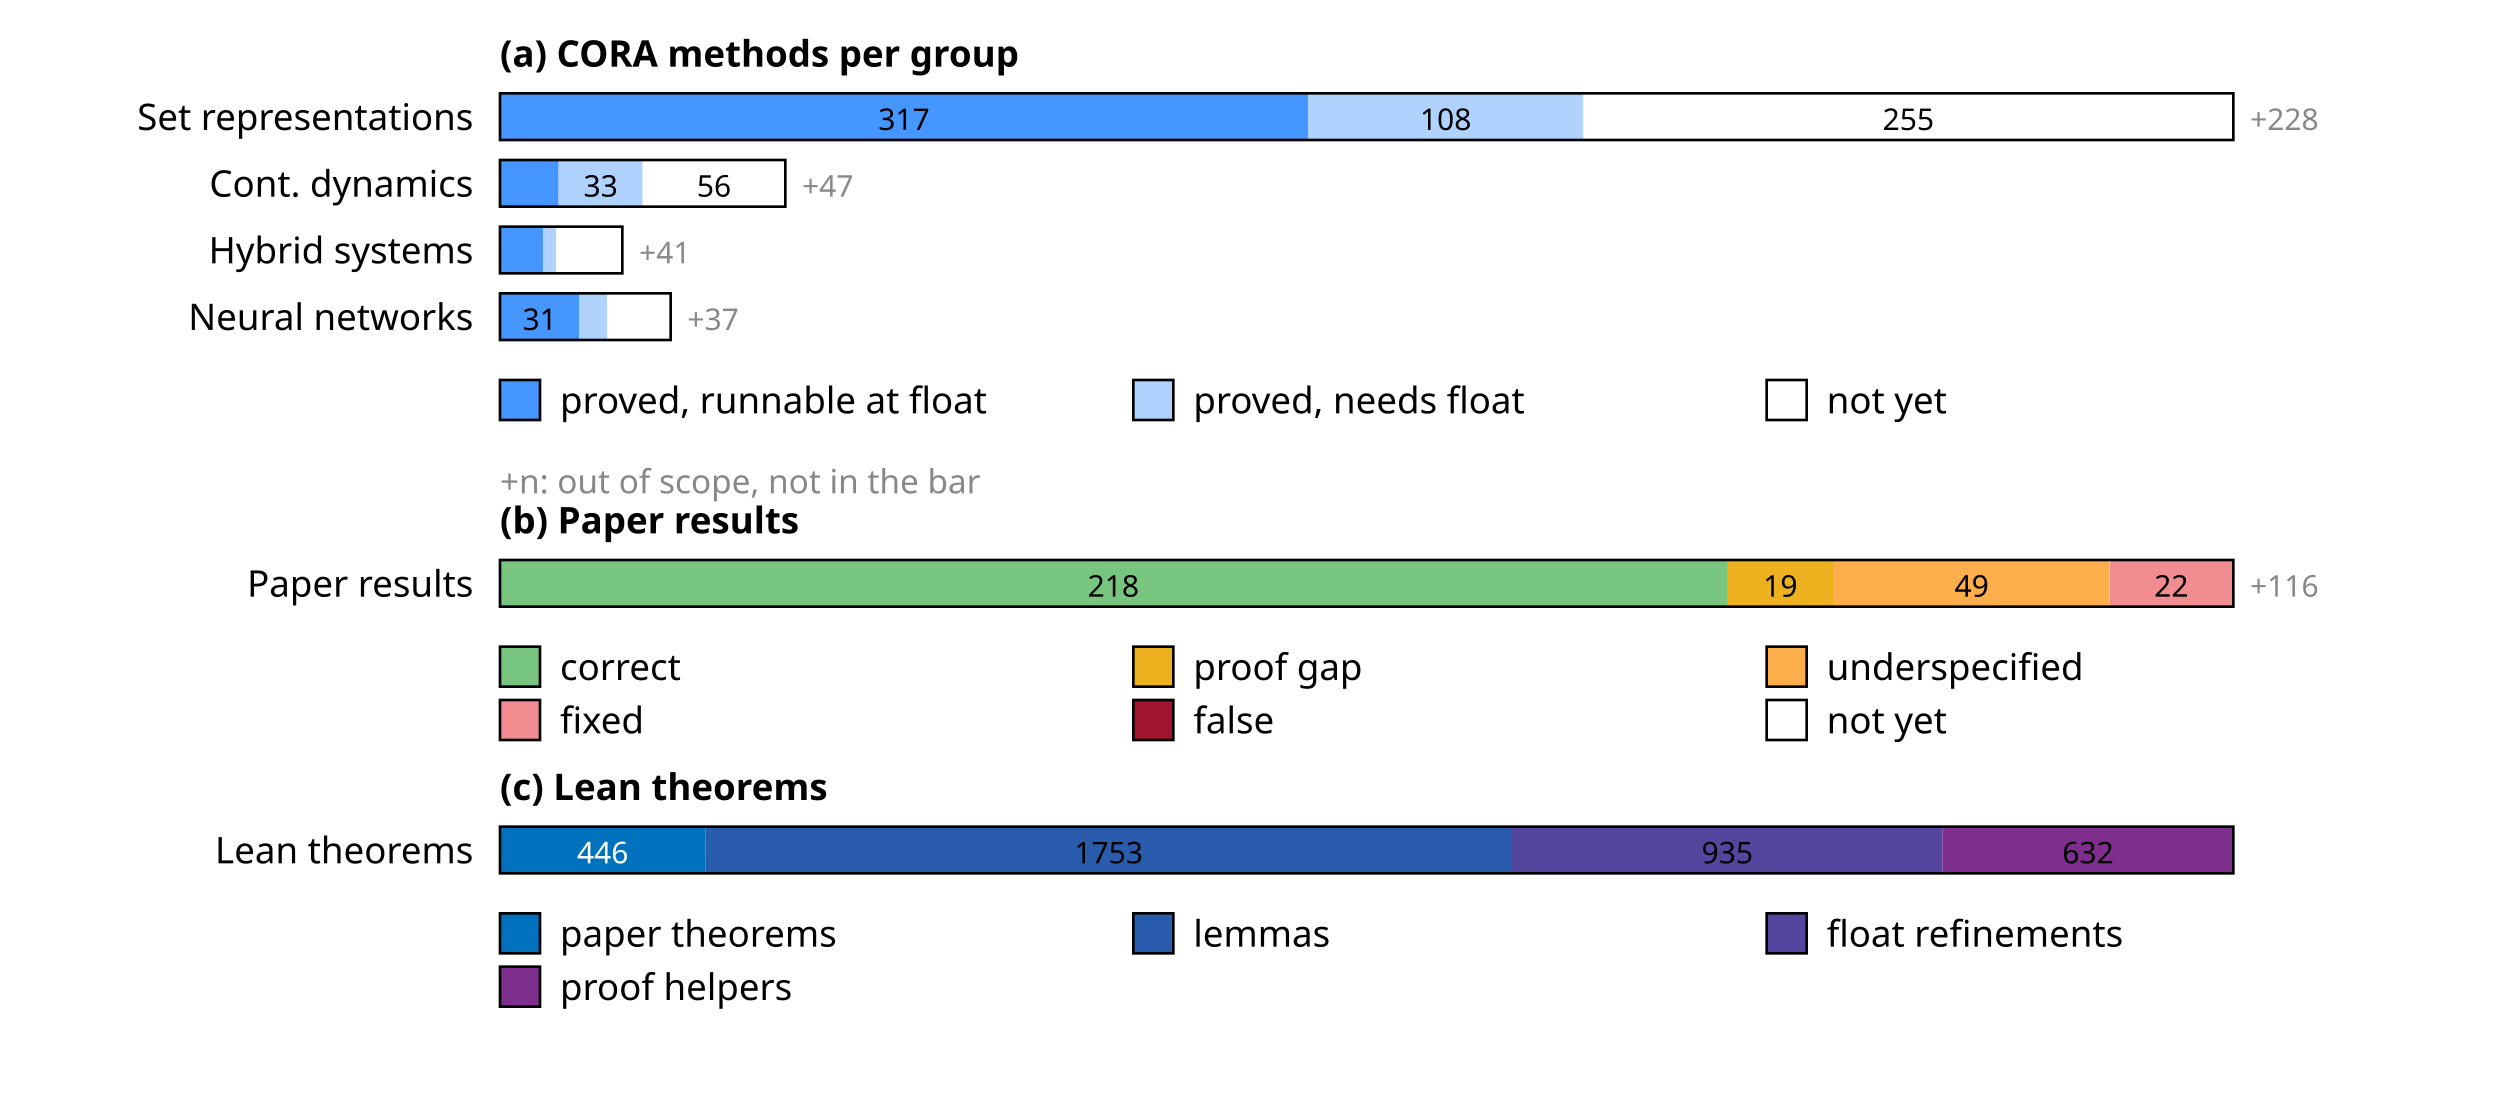
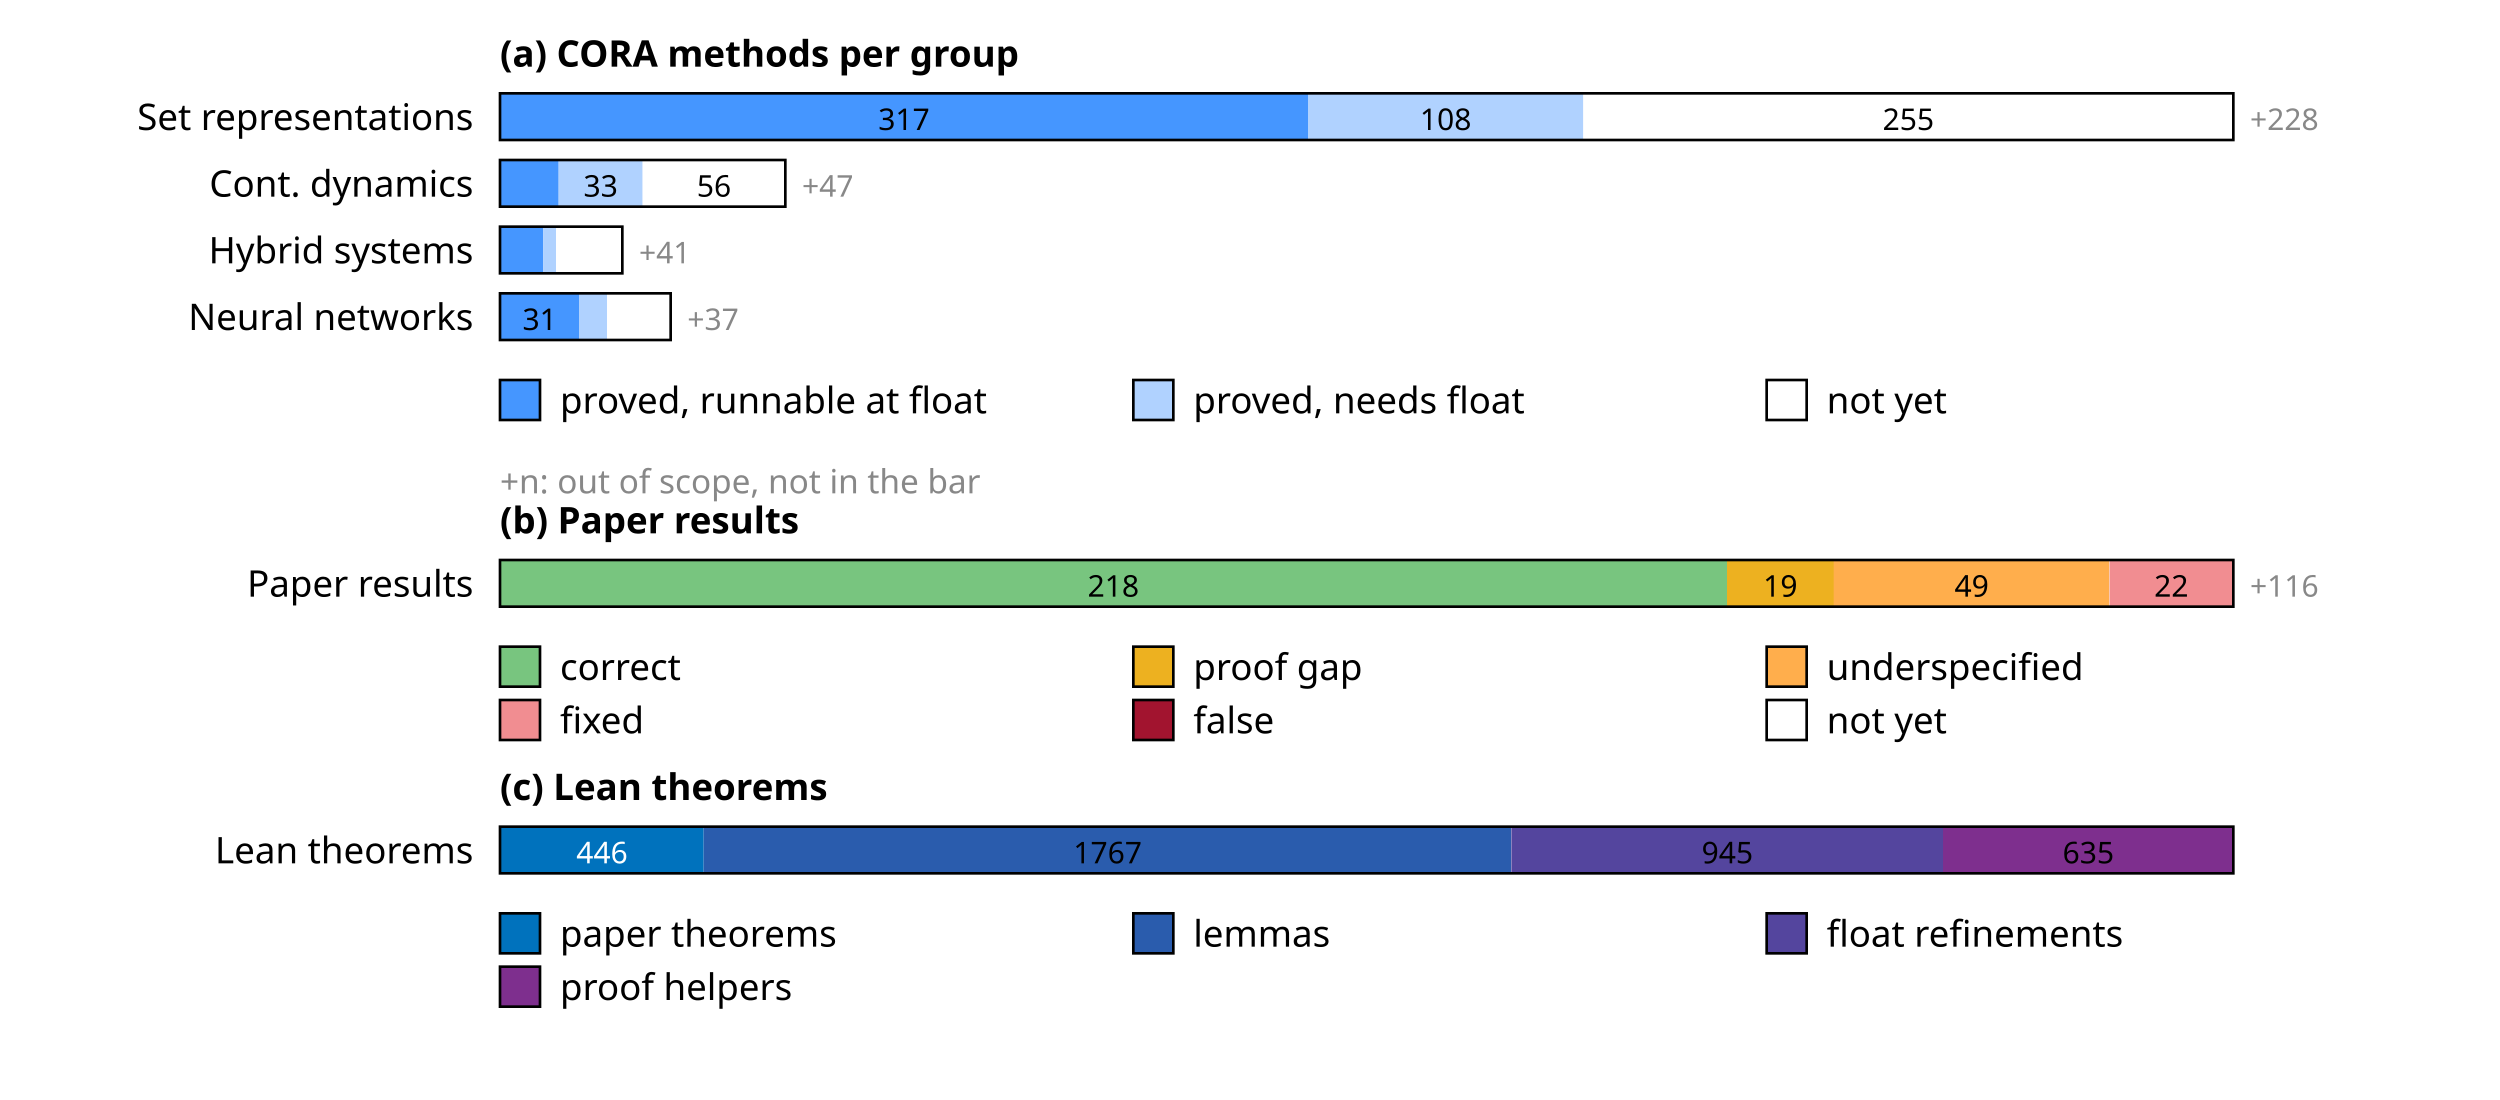
<svg xmlns="http://www.w3.org/2000/svg" width="750" height="330" font-family="sans-serif" font-size="11">
  <rect width="100%" height="100%" fill="white" />
  <text x="150" y="20" font-weight="bold">(a) CORA methods per group</text>
  <text x="142" y="39" text-anchor="end">Set representations</text>
  <rect x="150.0" y="28" width="242.4" height="14" fill="rgb(69,150,255)" />
  <text x="271.2" y="39" text-anchor="middle" font-size="9" fill="#000">317</text>
  <rect x="392.4" y="28" width="82.6" height="14" fill="rgb(176,210,255)" />
  <text x="433.7" y="39" text-anchor="middle" font-size="9" fill="#000">108</text>
  <rect x="475.0" y="28" width="195.0" height="14" fill="rgb(255,255,255)" />
  <text x="572.5" y="39" text-anchor="middle" font-size="9" fill="#000">255</text>
  <rect x="150" y="28" width="520.0" height="14" fill="none" stroke="#000" stroke-width="0.8" />
  <text x="675.0" y="39" font-size="9" fill="#888">+228</text>
  <text x="142" y="59" text-anchor="end">Cont. dynamics</text>
  <rect x="150.0" y="48" width="17.6" height="14" fill="rgb(69,150,255)" />
  <rect x="167.6" y="48" width="25.2" height="14" fill="rgb(176,210,255)" />
  <text x="180.2" y="59" text-anchor="middle" font-size="9" fill="#000">33</text>
  <rect x="192.8" y="48" width="42.8" height="14" fill="rgb(255,255,255)" />
  <text x="214.2" y="59" text-anchor="middle" font-size="9" fill="#000">56</text>
  <rect x="150" y="48" width="85.6" height="14" fill="none" stroke="#000" stroke-width="0.8" />
  <text x="240.6" y="59" font-size="9" fill="#888">+47</text>
  <text x="142" y="79" text-anchor="end">Hybrid systems</text>
  <rect x="150.0" y="68" width="13.0" height="14" fill="rgb(69,150,255)" />
  <rect x="163.0" y="68" width="3.8" height="14" fill="rgb(176,210,255)" />
  <rect x="166.8" y="68" width="19.9" height="14" fill="rgb(255,255,255)" />
  <rect x="150" y="68" width="36.7" height="14" fill="none" stroke="#000" stroke-width="0.8" />
  <text x="191.7" y="79" font-size="9" fill="#888">+41</text>
  <text x="142" y="99" text-anchor="end">Neural networks</text>
  <rect x="150.0" y="88" width="23.7" height="14" fill="rgb(69,150,255)" />
  <text x="161.9" y="99" text-anchor="middle" font-size="9" fill="#000">31</text>
  <rect x="173.7" y="88" width="8.4" height="14" fill="rgb(176,210,255)" />
  <rect x="182.1" y="88" width="19.1" height="14" fill="rgb(255,255,255)" />
  <rect x="150" y="88" width="51.2" height="14" fill="none" stroke="#000" stroke-width="0.8" />
  <text x="206.2" y="99" font-size="9" fill="#888">+37</text>
  <rect x="150" y="114" width="12" height="12" fill="rgb(69,150,255)" stroke="#000" stroke-width="0.8" />
  <text x="168" y="124">proved, runnable at float</text>
  <rect x="340" y="114" width="12" height="12" fill="rgb(176,210,255)" stroke="#000" stroke-width="0.8" />
  <text x="358" y="124">proved, needs float</text>
  <rect x="530" y="114" width="12" height="12" fill="rgb(255,255,255)" stroke="#000" stroke-width="0.8" />
  <text x="548" y="124">not yet</text>
  <text x="150" y="148" font-size="10" fill="#888">+n: out of scope, not in the bar</text>
  <text x="150" y="160" font-weight="bold">(b) Paper results</text>
  <text x="142" y="179" text-anchor="end">Paper results</text>
  <rect x="150.0" y="168" width="368.1" height="14" fill="rgb(120,197,127)" />
  <text x="334.0" y="179" text-anchor="middle" font-size="9" fill="#000">218</text>
  <rect x="518.1" y="168" width="32.1" height="14" fill="rgb(237,177,32)" />
  <text x="534.1" y="179" text-anchor="middle" font-size="9" fill="#000">19</text>
  <rect x="550.1" y="168" width="82.7" height="14" fill="rgb(255,174,76)" />
  <text x="591.5" y="179" text-anchor="middle" font-size="9" fill="#000">49</text>
  <rect x="632.9" y="168" width="37.1" height="14" fill="rgb(241,141,145)" />
  <text x="651.4" y="179" text-anchor="middle" font-size="9" fill="#000">22</text>
  <rect x="150" y="168" width="520.0" height="14" fill="none" stroke="#000" stroke-width="0.8" />
  <text x="675.0" y="179" font-size="9" fill="#888">+116</text>
  <rect x="150" y="194" width="12" height="12" fill="rgb(120,197,127)" stroke="#000" stroke-width="0.8" />
  <text x="168" y="204">correct</text>
  <rect x="340" y="194" width="12" height="12" fill="rgb(237,177,32)" stroke="#000" stroke-width="0.8" />
  <text x="358" y="204">proof gap</text>
  <rect x="530" y="194" width="12" height="12" fill="rgb(255,174,76)" stroke="#000" stroke-width="0.8" />
  <text x="548" y="204">underspecified</text>
  <rect x="150" y="210" width="12" height="12" fill="rgb(241,141,145)" stroke="#000" stroke-width="0.8" />
  <text x="168" y="220">fixed</text>
  <rect x="340" y="210" width="12" height="12" fill="rgb(162,20,47)" stroke="#000" stroke-width="0.8" />
  <text x="358" y="220">false</text>
  <rect x="530" y="210" width="12" height="12" fill="rgb(255,255,255)" stroke="#000" stroke-width="0.8" />
  <text x="548" y="220">not yet</text>
  <text x="150" y="240" font-weight="bold">(c) Lean theorems</text>
  <text x="142" y="259" text-anchor="end">Lean theorems</text>
-   <rect x="150.0" y="248" width="61.6" height="14" fill="rgb(0,114,189)" />
-   <text x="180.8" y="259" text-anchor="middle" font-size="9" fill="#fff">446</text>
-   <rect x="211.6" y="248" width="242.0" height="14" fill="rgb(42,92,173)" />
-   <text x="332.6" y="259" text-anchor="middle" font-size="9" fill="#000">1753</text>
-   <rect x="453.6" y="248" width="129.1" height="14" fill="rgb(84,69,158)" />
-   <text x="518.2" y="259" text-anchor="middle" font-size="9" fill="#000">935</text>
-   <rect x="582.7" y="248" width="87.3" height="14" fill="rgb(126,47,142)" />
-   <text x="626.4" y="259" text-anchor="middle" font-size="9" fill="#000">632</text>
+   <rect x="150.0" y="248" width="61.1" height="14" fill="rgb(0,114,189)" />
+   <text x="180.6" y="259" text-anchor="middle" font-size="9" fill="#fff">446</text>
+   <rect x="211.1" y="248" width="242.2" height="14" fill="rgb(42,92,173)" />
+   <text x="332.3" y="259" text-anchor="middle" font-size="9" fill="#000">1767</text>
+   <rect x="453.4" y="248" width="129.6" height="14" fill="rgb(84,69,158)" />
+   <text x="518.2" y="259" text-anchor="middle" font-size="9" fill="#000">945</text>
+   <rect x="582.9" y="248" width="87.1" height="14" fill="rgb(126,47,142)" />
+   <text x="626.5" y="259" text-anchor="middle" font-size="9" fill="#000">635</text>
  <rect x="150" y="248" width="520.0" height="14" fill="none" stroke="#000" stroke-width="0.8" />
  <rect x="150" y="274" width="12" height="12" fill="rgb(0,114,189)" stroke="#000" stroke-width="0.8" />
  <text x="168" y="284">paper theorems</text>
  <rect x="340" y="274" width="12" height="12" fill="rgb(42,92,173)" stroke="#000" stroke-width="0.8" />
  <text x="358" y="284">lemmas</text>
  <rect x="530" y="274" width="12" height="12" fill="rgb(84,69,158)" stroke="#000" stroke-width="0.8" />
  <text x="548" y="284">float refinements</text>
  <rect x="150" y="290" width="12" height="12" fill="rgb(126,47,142)" stroke="#000" stroke-width="0.8" />
  <text x="168" y="300">proof helpers</text>
</svg>
